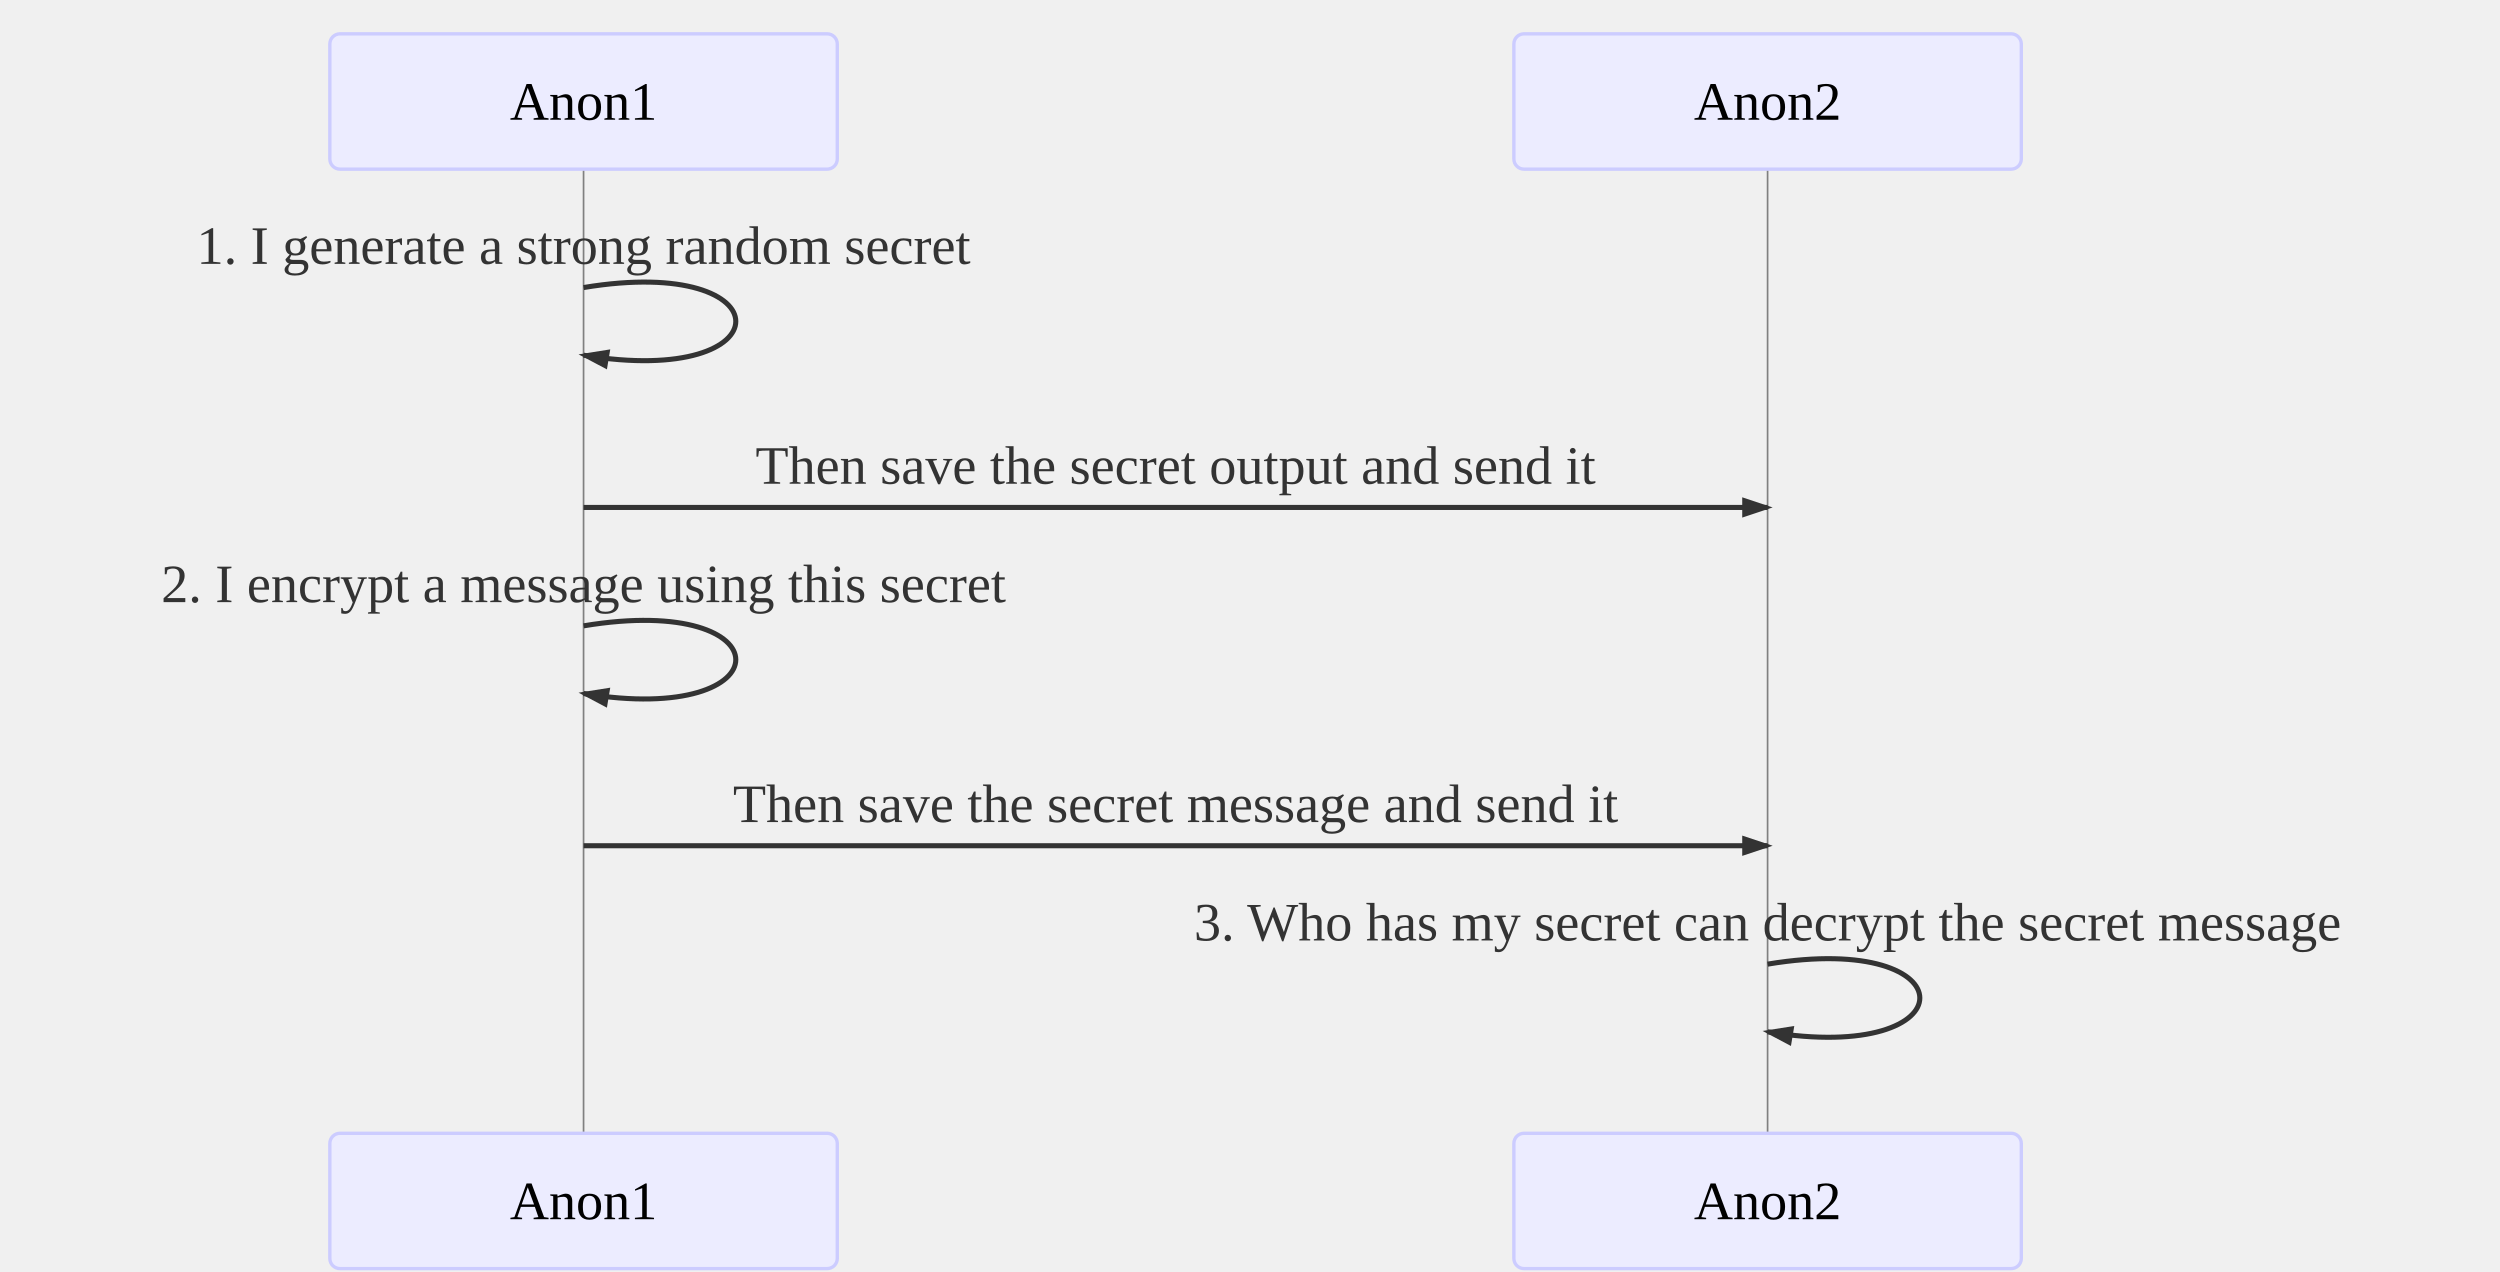
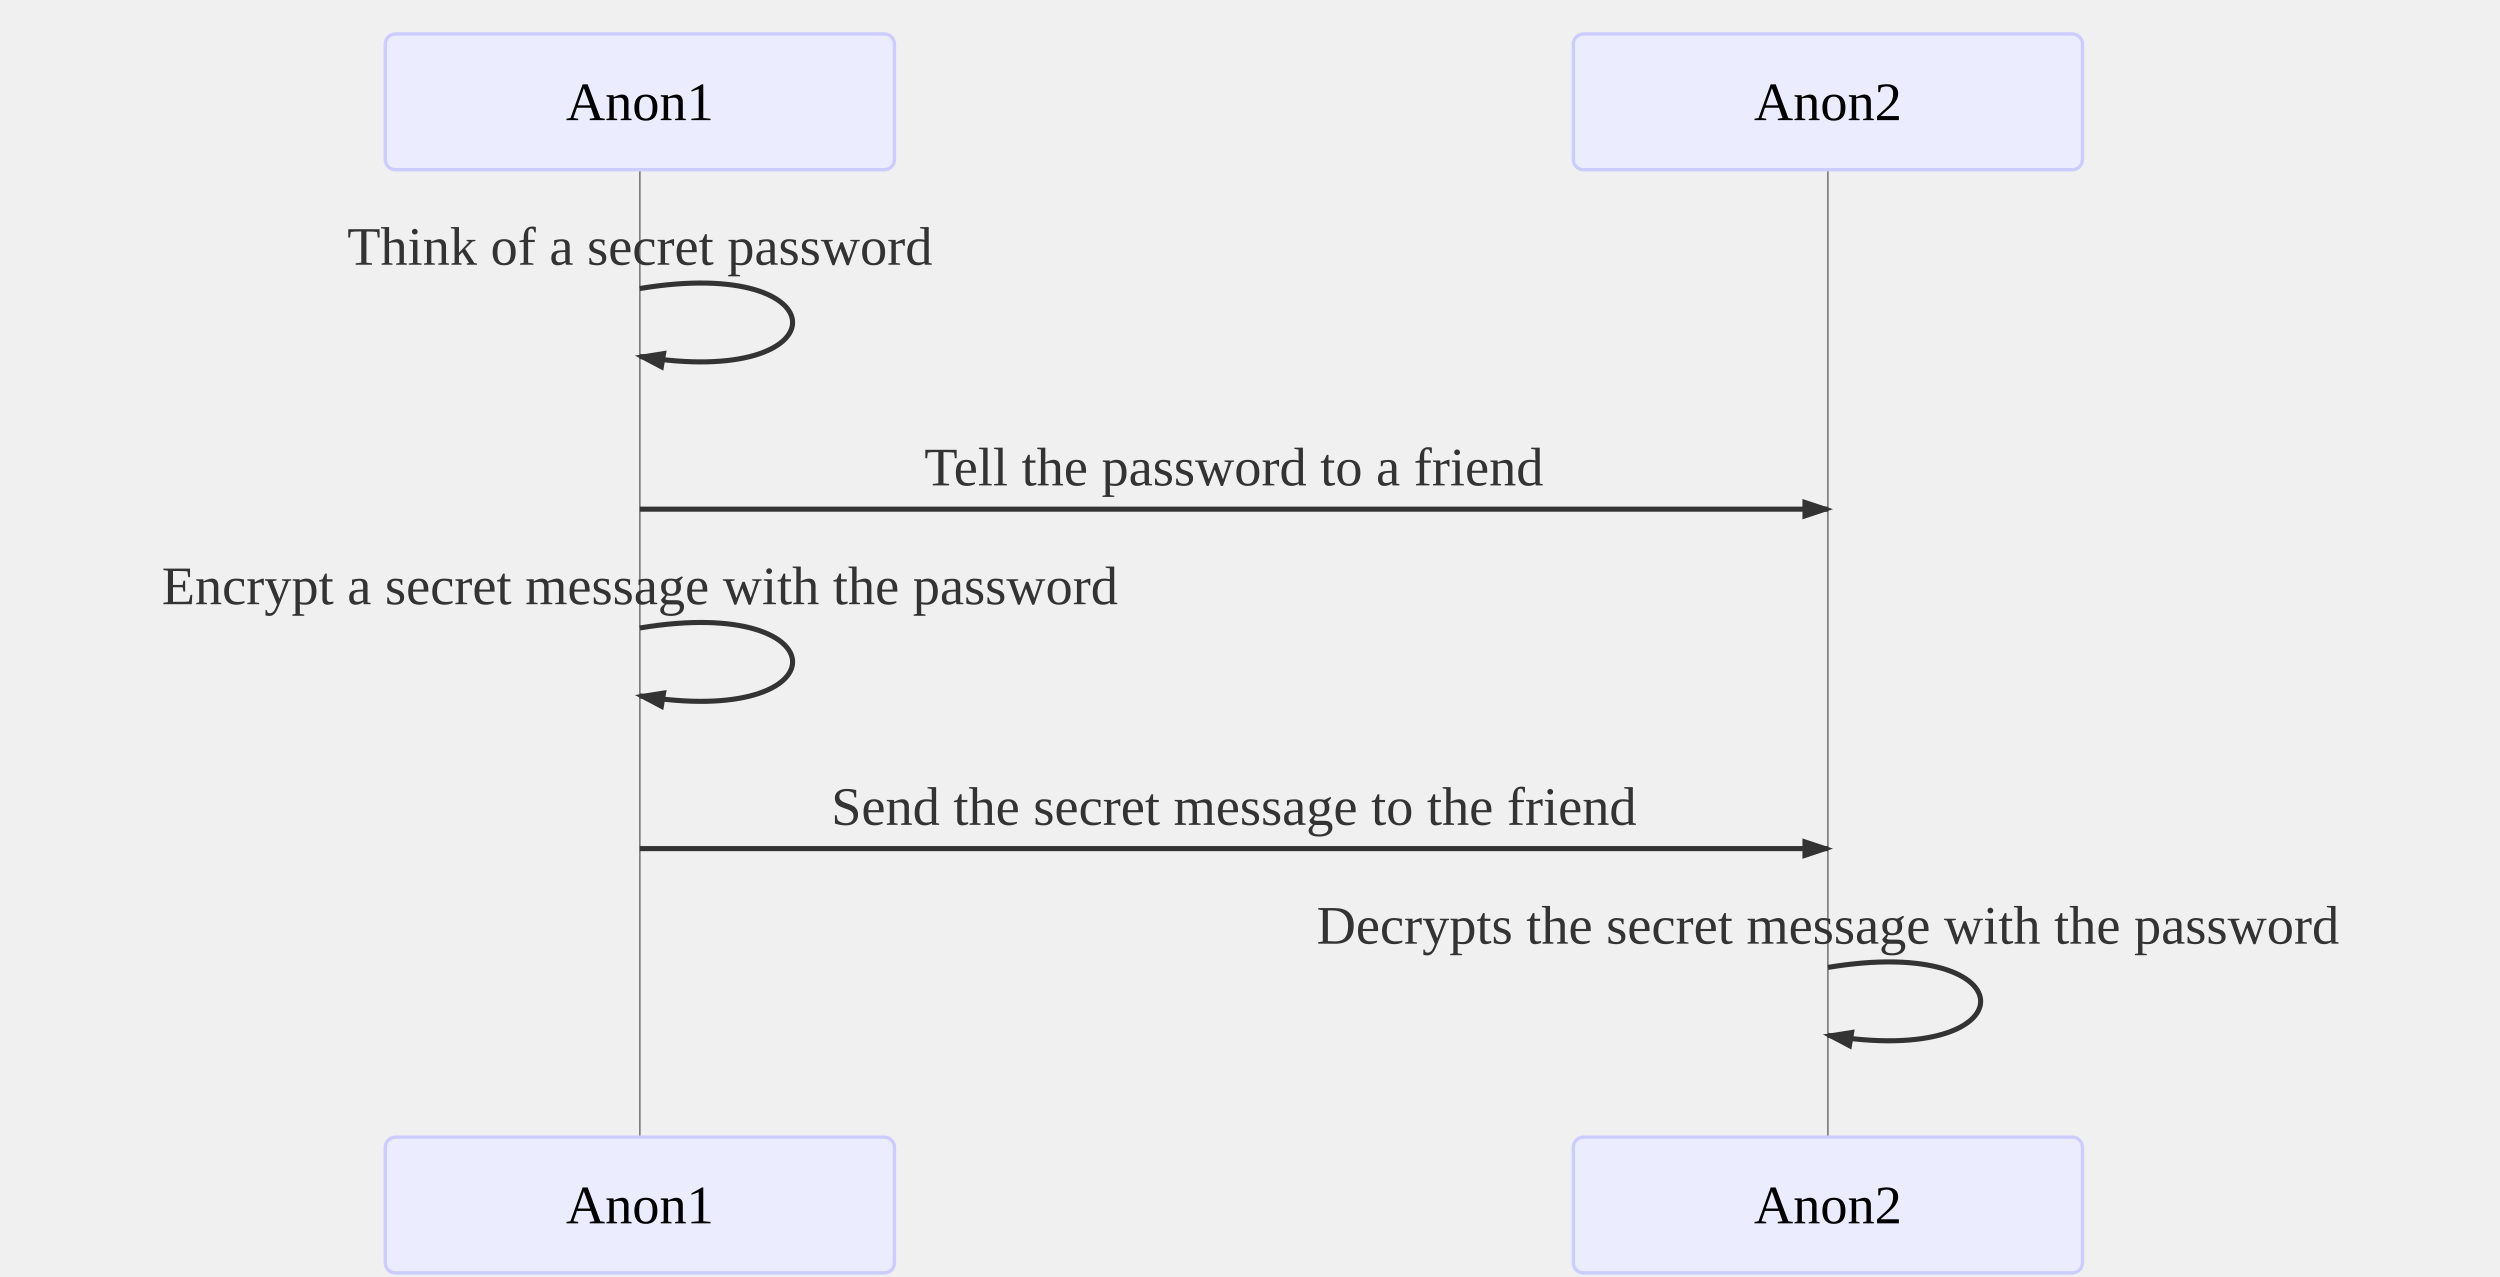
- <svg xmlns="http://www.w3.org/2000/svg" id="mermaid-1568291588236" width="100%" height="100%" style="max-width:739px;" viewBox="-97.5 -10 739 376">
-   <style>#mermaid-1568291588236 .label{font-family:trebuchet ms,verdana,arial;color:#333}#mermaid-1568291588236 .node circle,#mermaid-1568291588236 .node ellipse,#mermaid-1568291588236 .node polygon,#mermaid-1568291588236 .node rect{fill:#ececff;stroke:#9370db;stroke-width:1px}#mermaid-1568291588236 .node.clickable{cursor:pointer}#mermaid-1568291588236 .arrowheadPath{fill:#333}#mermaid-1568291588236 .edgePath .path{stroke:#333;stroke-width:1.5px}#mermaid-1568291588236 .edgeLabel{background-color:#e8e8e8}#mermaid-1568291588236 .cluster rect{fill:#ffffde!important;stroke:#aa3!important;stroke-width:1px!important}#mermaid-1568291588236 .cluster text{fill:#333}#mermaid-1568291588236 div.mermaidTooltip{position:absolute;text-align:center;max-width:200px;padding:2px;font-family:trebuchet ms,verdana,arial;font-size:12px;background:#ffffde;border:1px solid #aa3;border-radius:2px;pointer-events:none;z-index:100}#mermaid-1568291588236 .actor{stroke:#ccf;fill:#ececff}#mermaid-1568291588236 text.actor{fill:#000;stroke:none}#mermaid-1568291588236 .actor-line{stroke:grey}#mermaid-1568291588236 .messageLine0{marker-end:"url(#arrowhead)"}#mermaid-1568291588236 .messageLine0,#mermaid-1568291588236 .messageLine1{stroke-width:1.5;stroke-dasharray:"2 2";stroke:#333}#mermaid-1568291588236 #arrowhead{fill:#333}#mermaid-1568291588236 #crosshead path{fill:#333!important;stroke:#333!important}#mermaid-1568291588236 .messageText{fill:#333;stroke:none}#mermaid-1568291588236 .labelBox{stroke:#ccf;fill:#ececff}#mermaid-1568291588236 .labelText,#mermaid-1568291588236 .loopText{fill:#000;stroke:none}#mermaid-1568291588236 .loopLine{stroke-width:2;stroke-dasharray:"2 2";marker-end:"url(#arrowhead)";stroke:#ccf}#mermaid-1568291588236 .note{stroke:#aa3;fill:#fff5ad}#mermaid-1568291588236 .noteText{fill:#000;stroke:none;font-family:trebuchet ms,verdana,arial;font-size:14px}#mermaid-1568291588236 .section{stroke:none;opacity:.2}#mermaid-1568291588236 .section0{fill:rgba(102,102,255,.49)}#mermaid-1568291588236 .section2{fill:#fff400}#mermaid-1568291588236 .section1,#mermaid-1568291588236 .section3{fill:#fff;opacity:.2}#mermaid-1568291588236 .sectionTitle0,#mermaid-1568291588236 .sectionTitle1,#mermaid-1568291588236 .sectionTitle2,#mermaid-1568291588236 .sectionTitle3{fill:#333}#mermaid-1568291588236 .sectionTitle{text-anchor:start;font-size:11px;text-height:14px}#mermaid-1568291588236 .grid .tick{stroke:#d3d3d3;opacity:.3;shape-rendering:crispEdges}#mermaid-1568291588236 .grid path{stroke-width:0}#mermaid-1568291588236 .today{fill:none;stroke:red;stroke-width:2px}#mermaid-1568291588236 .task{stroke-width:2}#mermaid-1568291588236 .taskText{text-anchor:middle;font-size:11px}#mermaid-1568291588236 .taskTextOutsideRight{fill:#000;text-anchor:start;font-size:11px}#mermaid-1568291588236 .taskTextOutsideLeft{fill:#000;text-anchor:end;font-size:11px}#mermaid-1568291588236 .taskText0,#mermaid-1568291588236 .taskText1,#mermaid-1568291588236 .taskText2,#mermaid-1568291588236 .taskText3{fill:#fff}#mermaid-1568291588236 .task0,#mermaid-1568291588236 .task1,#mermaid-1568291588236 .task2,#mermaid-1568291588236 .task3{fill:#8a90dd;stroke:#534fbc}#mermaid-1568291588236 .taskTextOutside0,#mermaid-1568291588236 .taskTextOutside1,#mermaid-1568291588236 .taskTextOutside2,#mermaid-1568291588236 .taskTextOutside3{fill:#000}#mermaid-1568291588236 .active0,#mermaid-1568291588236 .active1,#mermaid-1568291588236 .active2,#mermaid-1568291588236 .active3{fill:#bfc7ff;stroke:#534fbc}#mermaid-1568291588236 .activeText0,#mermaid-1568291588236 .activeText1,#mermaid-1568291588236 .activeText2,#mermaid-1568291588236 .activeText3{fill:#000!important}#mermaid-1568291588236 .done0,#mermaid-1568291588236 .done1,#mermaid-1568291588236 .done2,#mermaid-1568291588236 .done3{stroke:grey;fill:#d3d3d3;stroke-width:2}#mermaid-1568291588236 .doneText0,#mermaid-1568291588236 .doneText1,#mermaid-1568291588236 .doneText2,#mermaid-1568291588236 .doneText3{fill:#000!important}#mermaid-1568291588236 .crit0,#mermaid-1568291588236 .crit1,#mermaid-1568291588236 .crit2,#mermaid-1568291588236 .crit3{stroke:#f88;fill:red;stroke-width:2}#mermaid-1568291588236 .activeCrit0,#mermaid-1568291588236 .activeCrit1,#mermaid-1568291588236 .activeCrit2,#mermaid-1568291588236 .activeCrit3{stroke:#f88;fill:#bfc7ff;stroke-width:2}#mermaid-1568291588236 .doneCrit0,#mermaid-1568291588236 .doneCrit1,#mermaid-1568291588236 .doneCrit2,#mermaid-1568291588236 .doneCrit3{stroke:#f88;fill:#d3d3d3;stroke-width:2;cursor:pointer;shape-rendering:crispEdges}#mermaid-1568291588236 .activeCritText0,#mermaid-1568291588236 .activeCritText1,#mermaid-1568291588236 .activeCritText2,#mermaid-1568291588236 .activeCritText3,#mermaid-1568291588236 .doneCritText0,#mermaid-1568291588236 .doneCritText1,#mermaid-1568291588236 .doneCritText2,#mermaid-1568291588236 .doneCritText3{fill:#000!important}#mermaid-1568291588236 .titleText{text-anchor:middle;font-size:18px;fill:#000}#mermaid-1568291588236 g.classGroup text{fill:#9370db;stroke:none;font-family:trebuchet ms,verdana,arial;font-size:10px}#mermaid-1568291588236 g.classGroup rect{fill:#ececff;stroke:#9370db}#mermaid-1568291588236 g.classGroup line{stroke:#9370db;stroke-width:1}#mermaid-1568291588236 .classLabel .box{stroke:none;stroke-width:0;fill:#ececff;opacity:.5}#mermaid-1568291588236 .classLabel .label{fill:#9370db;font-size:10px}#mermaid-1568291588236 .relation{stroke:#9370db;stroke-width:1;fill:none}#mermaid-1568291588236 #compositionEnd,#mermaid-1568291588236 #compositionStart{fill:#9370db;stroke:#9370db;stroke-width:1}#mermaid-1568291588236 #aggregationEnd,#mermaid-1568291588236 #aggregationStart{fill:#ececff;stroke:#9370db;stroke-width:1}#mermaid-1568291588236 #dependencyEnd,#mermaid-1568291588236 #dependencyStart,#mermaid-1568291588236 #extensionEnd,#mermaid-1568291588236 #extensionStart{fill:#9370db;stroke:#9370db;stroke-width:1}#mermaid-1568291588236 .branch-label,#mermaid-1568291588236 .commit-id,#mermaid-1568291588236 .commit-msg{fill:#d3d3d3;color:#d3d3d3}
- #mermaid-1568291588236 rect.note { width: 34em; stroke: none }</style>
-   <style>#mermaid-1568291588236 {
+ <svg xmlns="http://www.w3.org/2000/svg" id="mermaid-1568717332225" width="100%" height="100%" style="max-width:736.5px;" viewBox="-113.5 -10 736.5 376">
+   <style>#mermaid-1568717332225 .label{font-family:trebuchet ms,verdana,arial;color:#333}#mermaid-1568717332225 .node circle,#mermaid-1568717332225 .node ellipse,#mermaid-1568717332225 .node polygon,#mermaid-1568717332225 .node rect{fill:#ececff;stroke:#9370db;stroke-width:1px}#mermaid-1568717332225 .node.clickable{cursor:pointer}#mermaid-1568717332225 .arrowheadPath{fill:#333}#mermaid-1568717332225 .edgePath .path{stroke:#333;stroke-width:1.5px}#mermaid-1568717332225 .edgeLabel{background-color:#e8e8e8}#mermaid-1568717332225 .cluster rect{fill:#ffffde!important;stroke:#aa3!important;stroke-width:1px!important}#mermaid-1568717332225 .cluster text{fill:#333}#mermaid-1568717332225 div.mermaidTooltip{position:absolute;text-align:center;max-width:200px;padding:2px;font-family:trebuchet ms,verdana,arial;font-size:12px;background:#ffffde;border:1px solid #aa3;border-radius:2px;pointer-events:none;z-index:100}#mermaid-1568717332225 .actor{stroke:#ccf;fill:#ececff}#mermaid-1568717332225 text.actor{fill:#000;stroke:none}#mermaid-1568717332225 .actor-line{stroke:grey}#mermaid-1568717332225 .messageLine0{marker-end:"url(#arrowhead)"}#mermaid-1568717332225 .messageLine0,#mermaid-1568717332225 .messageLine1{stroke-width:1.5;stroke-dasharray:"2 2";stroke:#333}#mermaid-1568717332225 #arrowhead{fill:#333}#mermaid-1568717332225 #crosshead path{fill:#333!important;stroke:#333!important}#mermaid-1568717332225 .messageText{fill:#333;stroke:none}#mermaid-1568717332225 .labelBox{stroke:#ccf;fill:#ececff}#mermaid-1568717332225 .labelText,#mermaid-1568717332225 .loopText{fill:#000;stroke:none}#mermaid-1568717332225 .loopLine{stroke-width:2;stroke-dasharray:"2 2";marker-end:"url(#arrowhead)";stroke:#ccf}#mermaid-1568717332225 .note{stroke:#aa3;fill:#fff5ad}#mermaid-1568717332225 .noteText{fill:#000;stroke:none;font-family:trebuchet ms,verdana,arial;font-size:14px}#mermaid-1568717332225 .section{stroke:none;opacity:.2}#mermaid-1568717332225 .section0{fill:rgba(102,102,255,.49)}#mermaid-1568717332225 .section2{fill:#fff400}#mermaid-1568717332225 .section1,#mermaid-1568717332225 .section3{fill:#fff;opacity:.2}#mermaid-1568717332225 .sectionTitle0,#mermaid-1568717332225 .sectionTitle1,#mermaid-1568717332225 .sectionTitle2,#mermaid-1568717332225 .sectionTitle3{fill:#333}#mermaid-1568717332225 .sectionTitle{text-anchor:start;font-size:11px;text-height:14px}#mermaid-1568717332225 .grid .tick{stroke:#d3d3d3;opacity:.3;shape-rendering:crispEdges}#mermaid-1568717332225 .grid path{stroke-width:0}#mermaid-1568717332225 .today{fill:none;stroke:red;stroke-width:2px}#mermaid-1568717332225 .task{stroke-width:2}#mermaid-1568717332225 .taskText{text-anchor:middle;font-size:11px}#mermaid-1568717332225 .taskTextOutsideRight{fill:#000;text-anchor:start;font-size:11px}#mermaid-1568717332225 .taskTextOutsideLeft{fill:#000;text-anchor:end;font-size:11px}#mermaid-1568717332225 .taskText0,#mermaid-1568717332225 .taskText1,#mermaid-1568717332225 .taskText2,#mermaid-1568717332225 .taskText3{fill:#fff}#mermaid-1568717332225 .task0,#mermaid-1568717332225 .task1,#mermaid-1568717332225 .task2,#mermaid-1568717332225 .task3{fill:#8a90dd;stroke:#534fbc}#mermaid-1568717332225 .taskTextOutside0,#mermaid-1568717332225 .taskTextOutside1,#mermaid-1568717332225 .taskTextOutside2,#mermaid-1568717332225 .taskTextOutside3{fill:#000}#mermaid-1568717332225 .active0,#mermaid-1568717332225 .active1,#mermaid-1568717332225 .active2,#mermaid-1568717332225 .active3{fill:#bfc7ff;stroke:#534fbc}#mermaid-1568717332225 .activeText0,#mermaid-1568717332225 .activeText1,#mermaid-1568717332225 .activeText2,#mermaid-1568717332225 .activeText3{fill:#000!important}#mermaid-1568717332225 .done0,#mermaid-1568717332225 .done1,#mermaid-1568717332225 .done2,#mermaid-1568717332225 .done3{stroke:grey;fill:#d3d3d3;stroke-width:2}#mermaid-1568717332225 .doneText0,#mermaid-1568717332225 .doneText1,#mermaid-1568717332225 .doneText2,#mermaid-1568717332225 .doneText3{fill:#000!important}#mermaid-1568717332225 .crit0,#mermaid-1568717332225 .crit1,#mermaid-1568717332225 .crit2,#mermaid-1568717332225 .crit3{stroke:#f88;fill:red;stroke-width:2}#mermaid-1568717332225 .activeCrit0,#mermaid-1568717332225 .activeCrit1,#mermaid-1568717332225 .activeCrit2,#mermaid-1568717332225 .activeCrit3{stroke:#f88;fill:#bfc7ff;stroke-width:2}#mermaid-1568717332225 .doneCrit0,#mermaid-1568717332225 .doneCrit1,#mermaid-1568717332225 .doneCrit2,#mermaid-1568717332225 .doneCrit3{stroke:#f88;fill:#d3d3d3;stroke-width:2;cursor:pointer;shape-rendering:crispEdges}#mermaid-1568717332225 .activeCritText0,#mermaid-1568717332225 .activeCritText1,#mermaid-1568717332225 .activeCritText2,#mermaid-1568717332225 .activeCritText3,#mermaid-1568717332225 .doneCritText0,#mermaid-1568717332225 .doneCritText1,#mermaid-1568717332225 .doneCritText2,#mermaid-1568717332225 .doneCritText3{fill:#000!important}#mermaid-1568717332225 .titleText{text-anchor:middle;font-size:18px;fill:#000}#mermaid-1568717332225 g.classGroup text{fill:#9370db;stroke:none;font-family:trebuchet ms,verdana,arial;font-size:10px}#mermaid-1568717332225 g.classGroup rect{fill:#ececff;stroke:#9370db}#mermaid-1568717332225 g.classGroup line{stroke:#9370db;stroke-width:1}#mermaid-1568717332225 .classLabel .box{stroke:none;stroke-width:0;fill:#ececff;opacity:.5}#mermaid-1568717332225 .classLabel .label{fill:#9370db;font-size:10px}#mermaid-1568717332225 .relation{stroke:#9370db;stroke-width:1;fill:none}#mermaid-1568717332225 #compositionEnd,#mermaid-1568717332225 #compositionStart{fill:#9370db;stroke:#9370db;stroke-width:1}#mermaid-1568717332225 #aggregationEnd,#mermaid-1568717332225 #aggregationStart{fill:#ececff;stroke:#9370db;stroke-width:1}#mermaid-1568717332225 #dependencyEnd,#mermaid-1568717332225 #dependencyStart,#mermaid-1568717332225 #extensionEnd,#mermaid-1568717332225 #extensionStart{fill:#9370db;stroke:#9370db;stroke-width:1}#mermaid-1568717332225 .branch-label,#mermaid-1568717332225 .commit-id,#mermaid-1568717332225 .commit-msg{fill:#d3d3d3;color:#d3d3d3}
+ #mermaid-1568717332225 rect.note { width: 34em; stroke: none }</style>
+   <style>#mermaid-1568717332225 {
    color: rgb(0, 0, 0);
    font: normal normal 400 normal 16px / normal "Times New Roman";
  }</style>
  <g />
  <g>
    <line id="actor0" x1="75" y1="5" x2="75" y2="365" class="actor-line" stroke-width="0.5px" stroke="#999" />
    <rect x="0" y="0" fill="#eaeaea" stroke="#666" width="150" height="40" rx="3" ry="3" class="actor" />
    <text x="75" y="20" dominant-baseline="central" alignment-baseline="central" class="actor" style="text-anchor: middle;">
      <tspan x="75" dy="0">Anon1</tspan>
    </text>
  </g>
  <g>
    <line id="actor1" x1="425" y1="5" x2="425" y2="365" class="actor-line" stroke-width="0.5px" stroke="#999" />
    <rect x="350" y="0" fill="#eaeaea" stroke="#666" width="150" height="40" rx="3" ry="3" class="actor" />
    <text x="425" y="20" dominant-baseline="central" alignment-baseline="central" class="actor" style="text-anchor: middle;">
      <tspan x="425" dy="0">Anon2	</tspan>
    </text>
  </g>
  <defs>
    <marker id="arrowhead" refX="5" refY="2" markerWidth="6" markerHeight="4" orient="auto">
      <path d="M 0,0 V 4 L6,2 Z" />
    </marker>
  </defs>
  <defs>
    <marker id="crosshead" markerWidth="15" markerHeight="8" orient="auto" refX="16" refY="4">
      <path fill="black" stroke="#000000" stroke-width="1px" d="M 9,2 V 6 L16,4 Z" style="stroke-dasharray: 0, 0;" />
      <path fill="none" stroke="#000000" stroke-width="1px" d="M 0,1 L 6,7 M 6,1 L 0,7" style="stroke-dasharray: 0, 0;" />
    </marker>
  </defs>
  <g>
-     <text x="75" y="68" class="messageText" style="text-anchor: middle;">1. I generate a strong random secret</text>
+     <text x="75" y="68" class="messageText" style="text-anchor: middle;">Think of a secret password</text>
    <path d="M 75,75 C 135,65 135,105 75,95" class="messageLine0" stroke-width="2" stroke="black" marker-end="url(#arrowhead)" style="fill: none;" />
  </g>
  <g>
-     <text x="250" y="133" class="messageText" style="text-anchor: middle;">Then save the secret output and send it</text>
+     <text x="250" y="133" class="messageText" style="text-anchor: middle;">Tell the password to a friend</text>
    <line x1="75" y1="140" x2="425" y2="140" class="messageLine0" stroke-width="2" stroke="black" marker-end="url(#arrowhead)" style="fill: none;" />
  </g>
  <g>
-     <text x="75" y="168" class="messageText" style="text-anchor: middle;">2. I encrypt a message using this secret</text>
+     <text x="75" y="168" class="messageText" style="text-anchor: middle;">Encrypt a secret message with the password</text>
    <path d="M 75,175 C 135,165 135,205 75,195" class="messageLine0" stroke-width="2" stroke="black" marker-end="url(#arrowhead)" style="fill: none;" />
  </g>
  <g>
-     <text x="250" y="233" class="messageText" style="text-anchor: middle;">Then save the secret message and send it</text>
+     <text x="250" y="233" class="messageText" style="text-anchor: middle;">Send the secret message to the friend</text>
    <line x1="75" y1="240" x2="425" y2="240" class="messageLine0" stroke-width="2" stroke="black" marker-end="url(#arrowhead)" style="fill: none;" />
  </g>
  <g>
-     <text x="425" y="268" class="messageText" style="text-anchor: middle;">3. Who has my secret can decrypt the secret message</text>
+     <text x="425" y="268" class="messageText" style="text-anchor: middle;">Decrypts the secret message with the password</text>
    <path d="M 425,275 C 485,265 485,305 425,295" class="messageLine0" stroke-width="2" stroke="black" marker-end="url(#arrowhead)" style="fill: none;" />
  </g>
  <g>
    <rect x="0" y="325" fill="#eaeaea" stroke="#666" width="150" height="40" rx="3" ry="3" class="actor" />
    <text x="75" y="345" dominant-baseline="central" alignment-baseline="central" class="actor" style="text-anchor: middle;">
      <tspan x="75" dy="0">Anon1</tspan>
    </text>
  </g>
  <g>
    <rect x="350" y="325" fill="#eaeaea" stroke="#666" width="150" height="40" rx="3" ry="3" class="actor" />
    <text x="425" y="345" dominant-baseline="central" alignment-baseline="central" class="actor" style="text-anchor: middle;">
      <tspan x="425" dy="0">Anon2	</tspan>
    </text>
  </g>
</svg>
